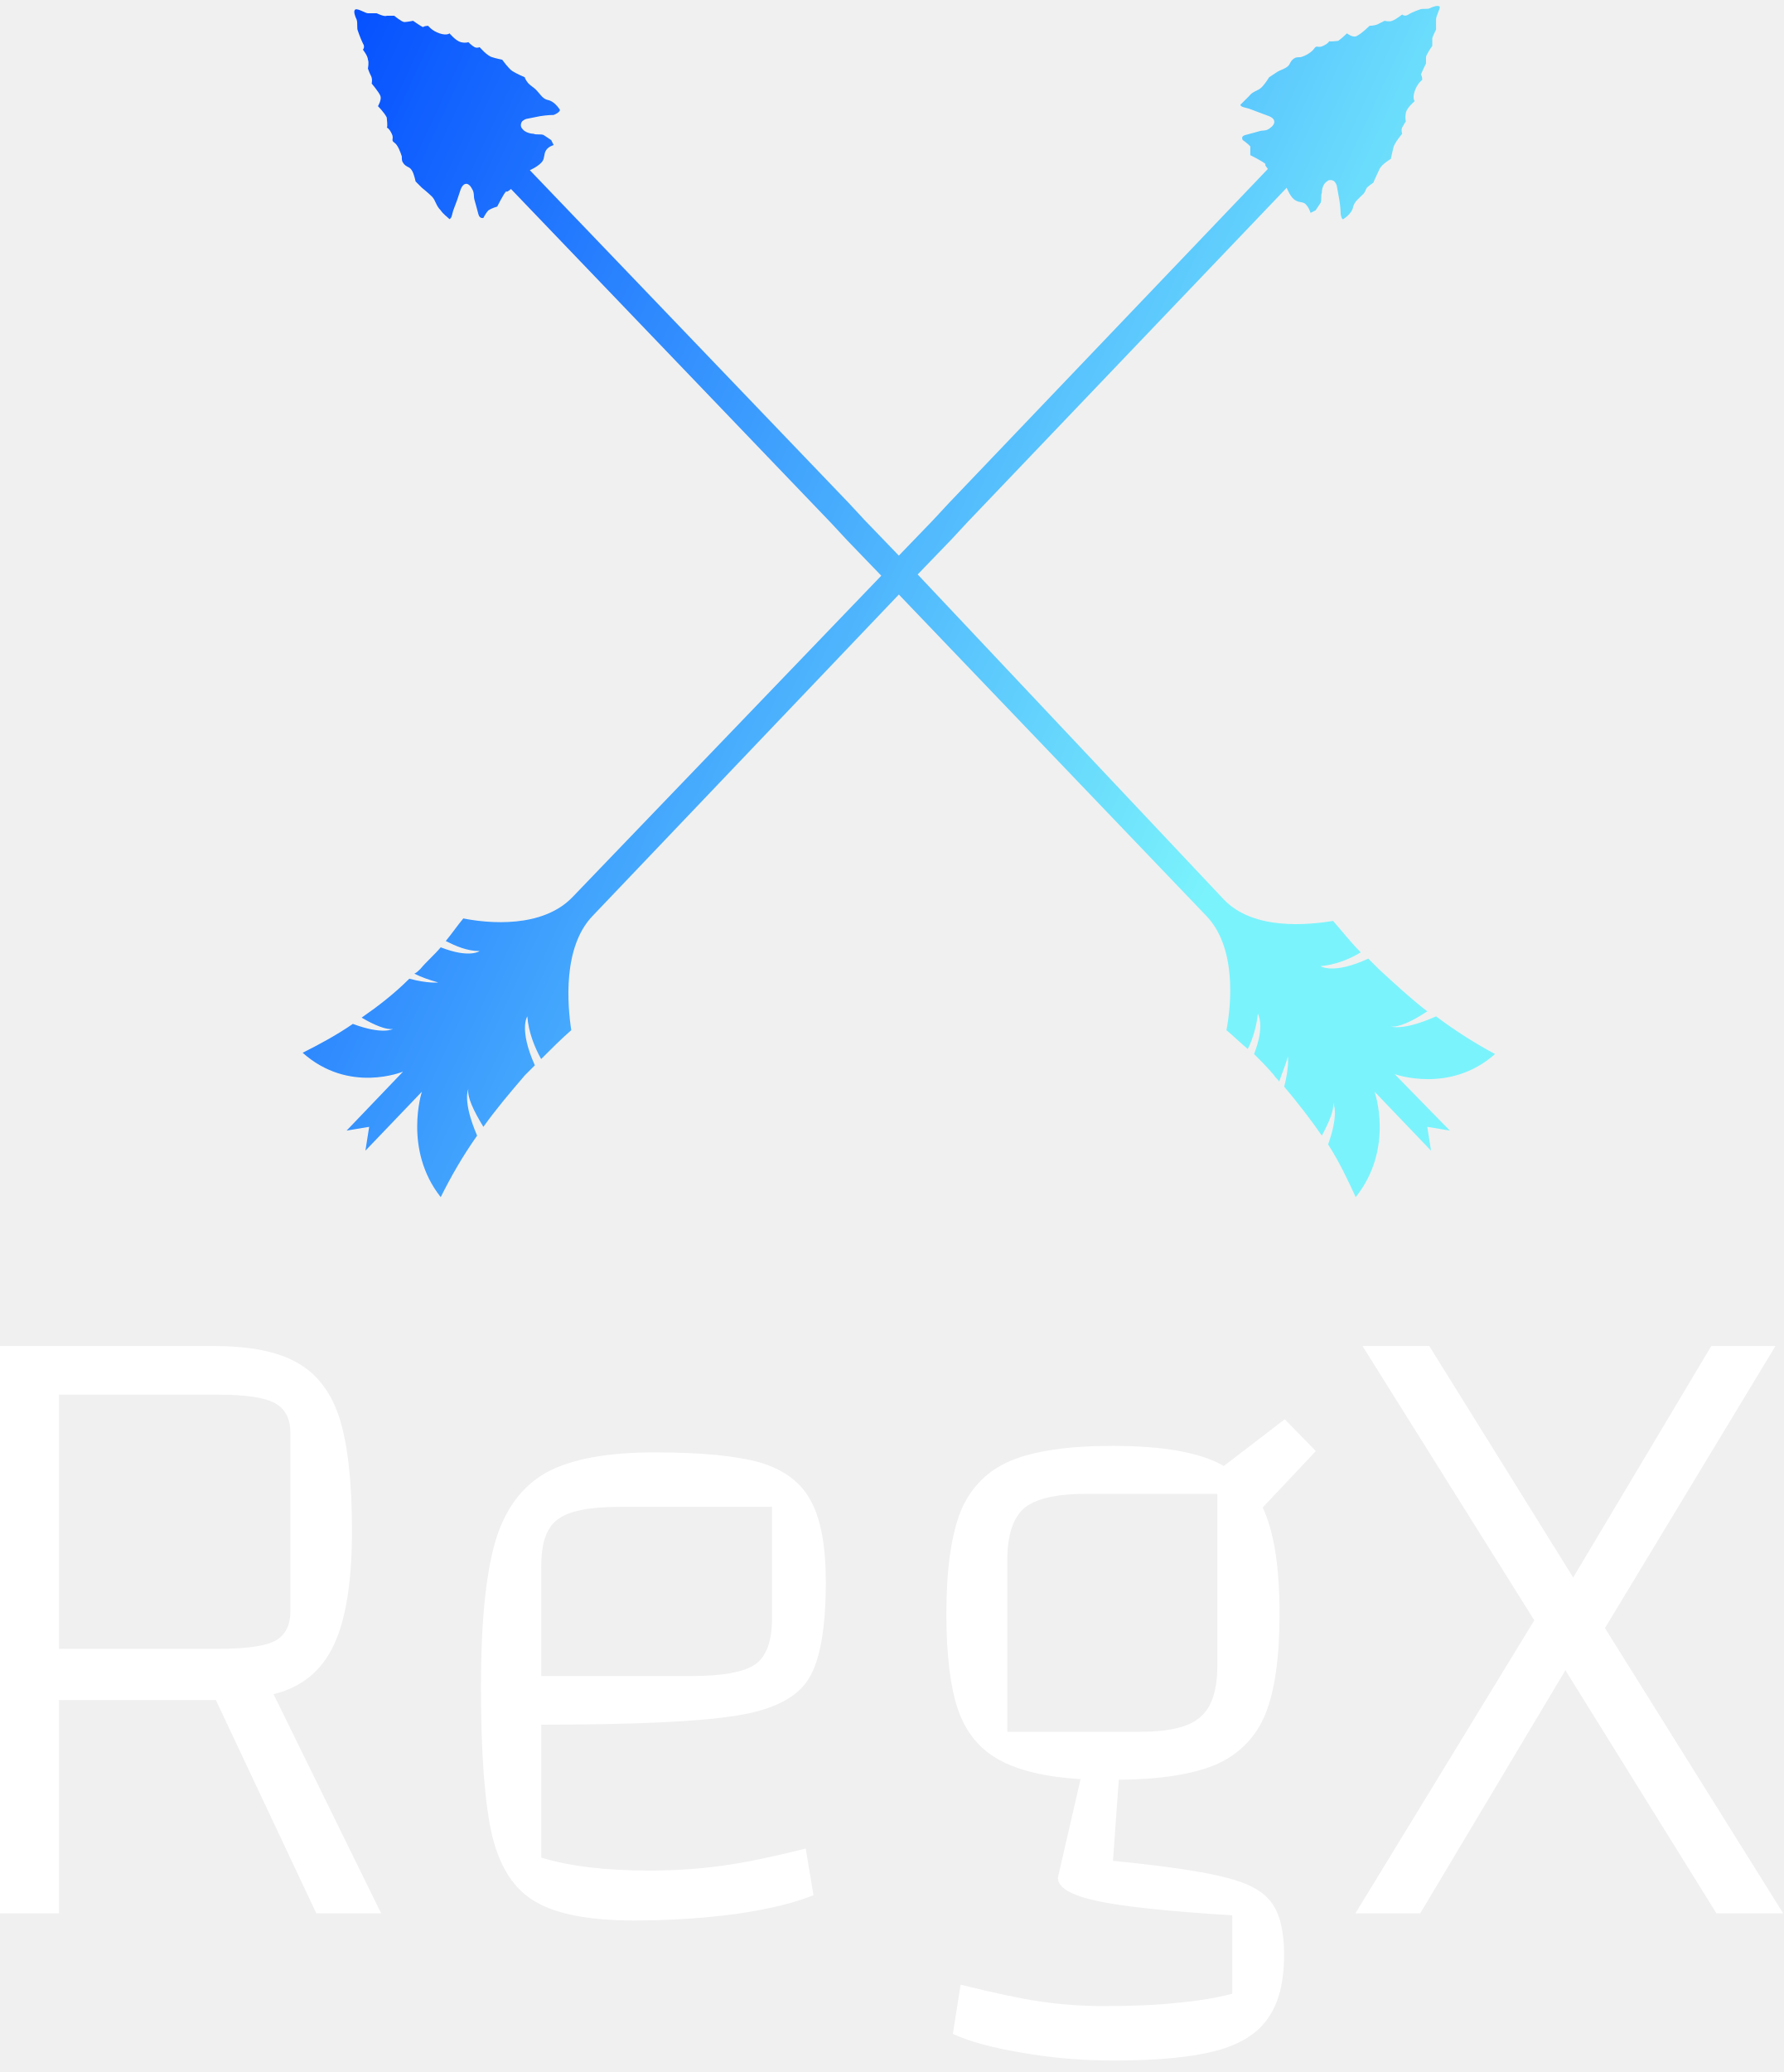
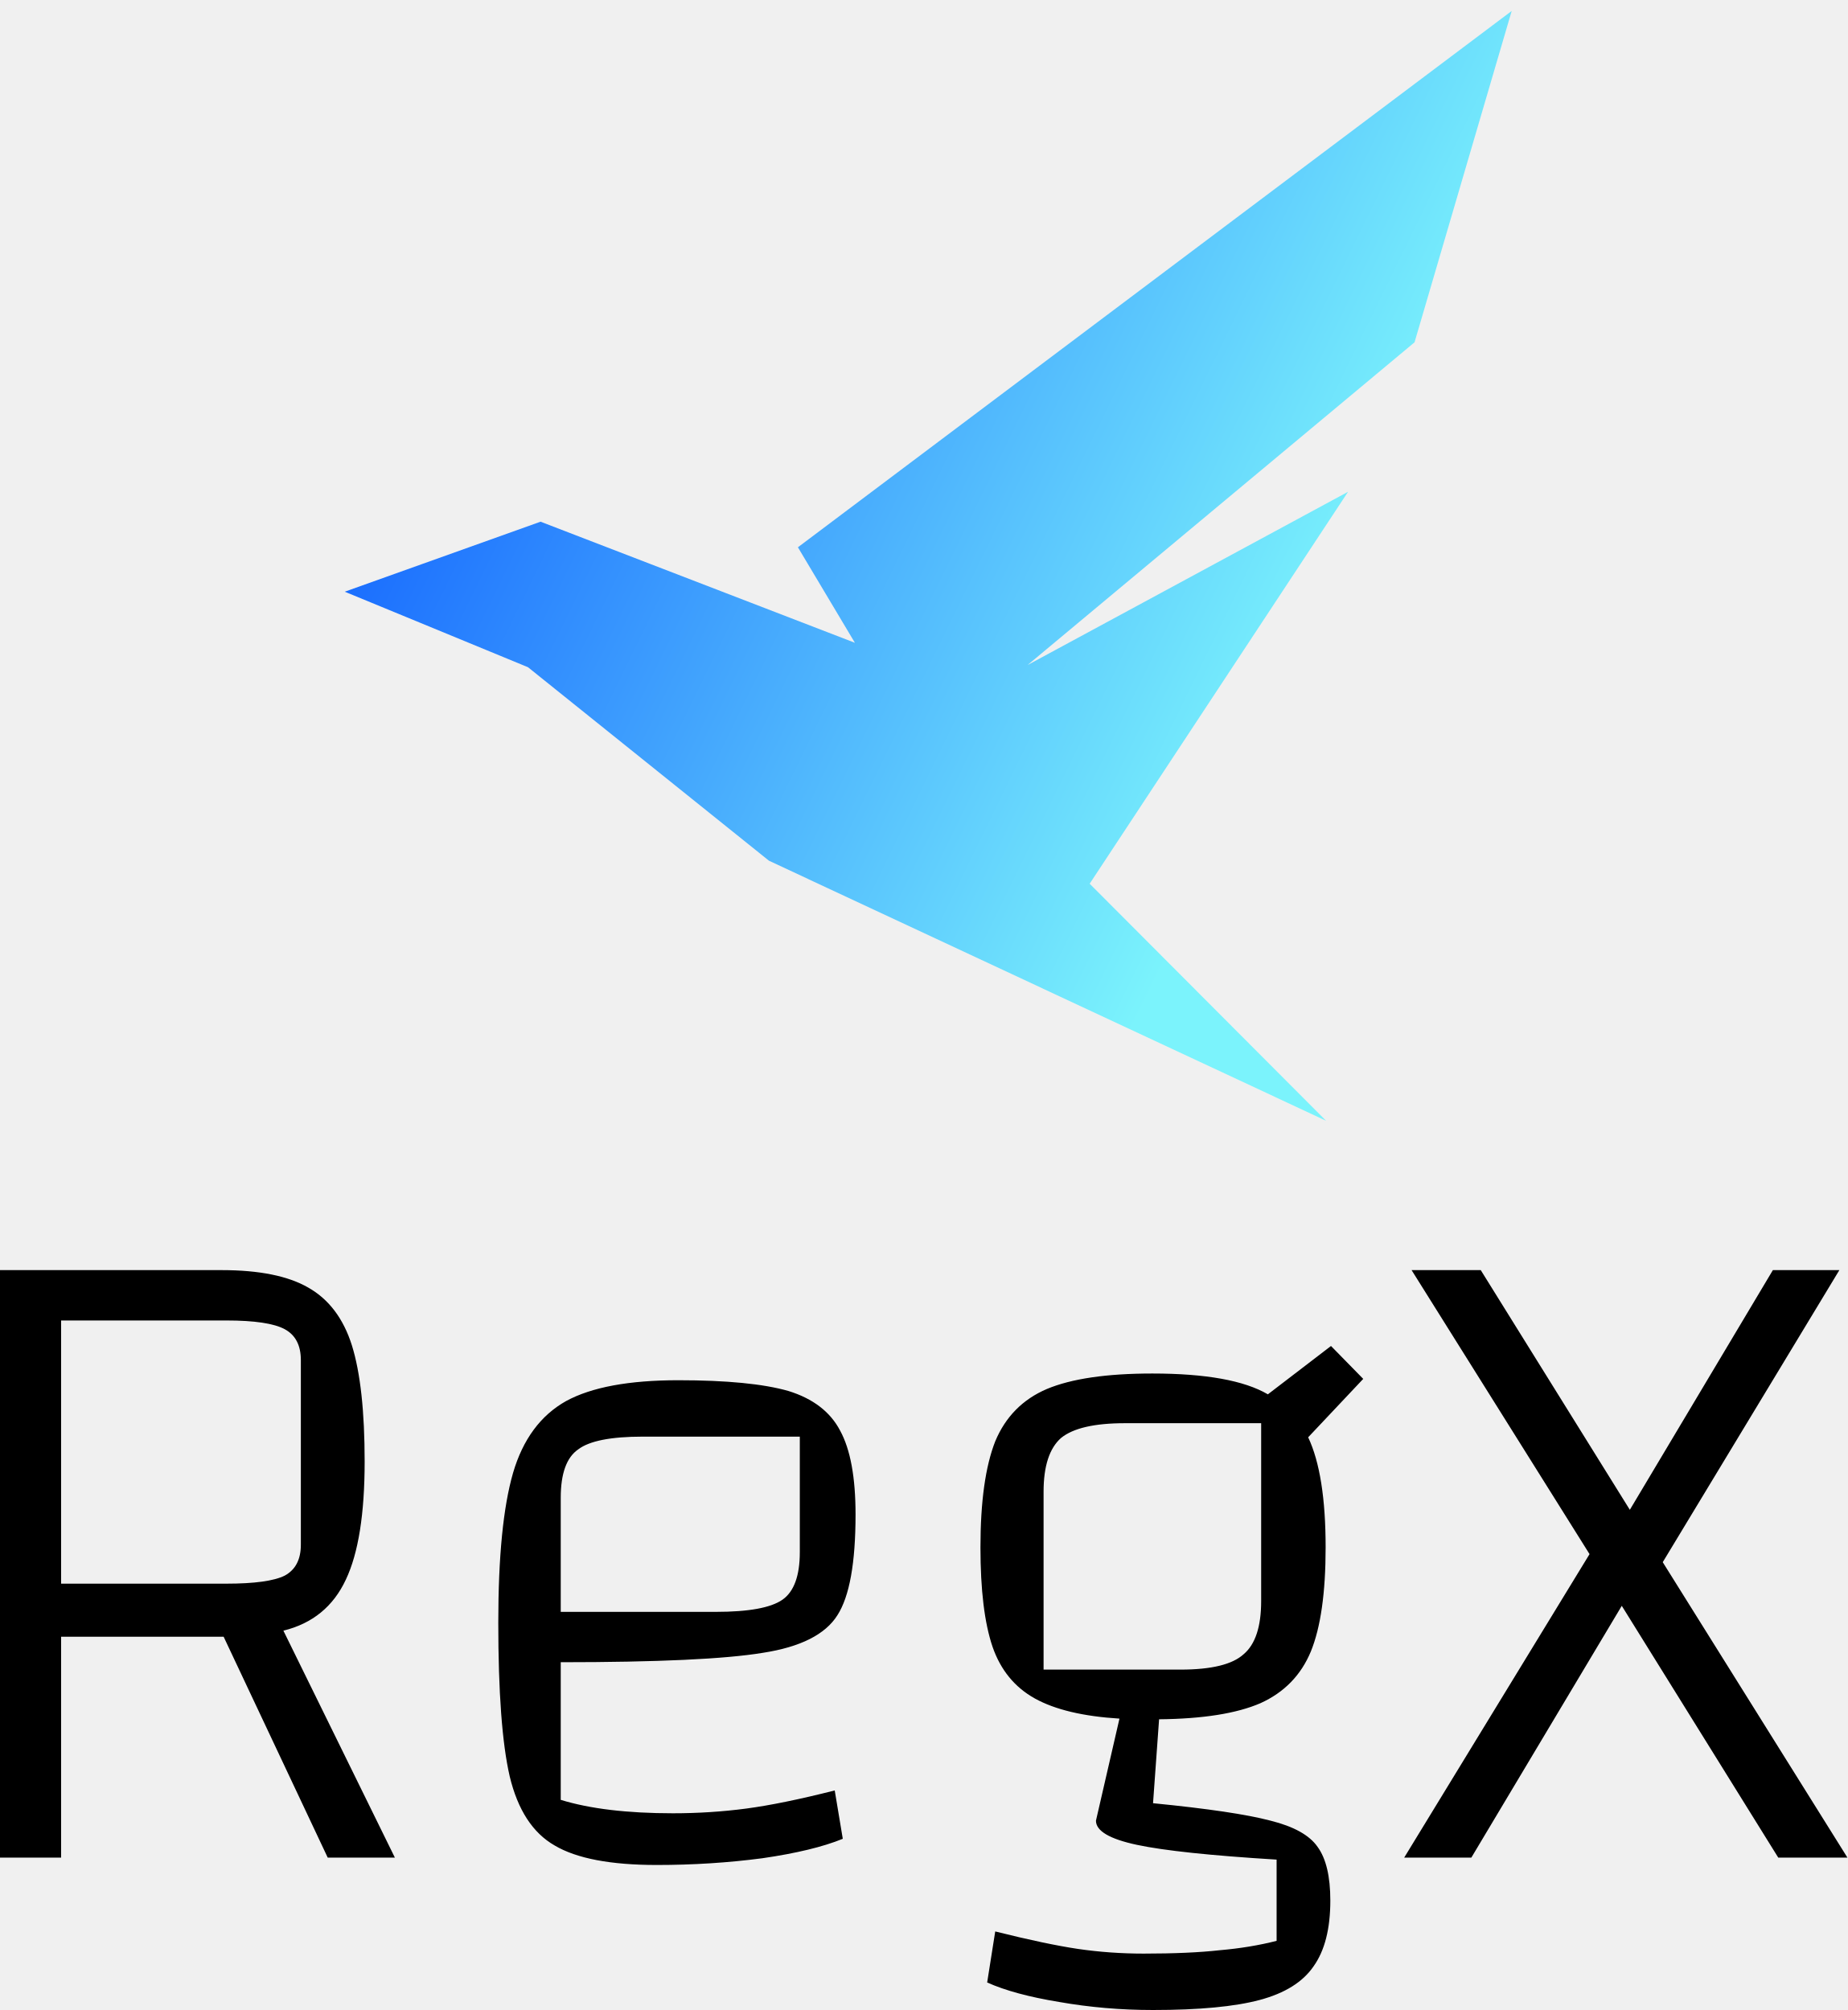
- <svg xmlns="http://www.w3.org/2000/svg" data-v-423bf9ae="" viewBox="0 0 149.782 174" class="iconAbove">
-   <g data-v-423bf9ae="" id="0eef86ad-98d8-48f2-a7ec-7c9f2aed3c40" fill="#FFFFFF" transform="matrix(5.444646,0,0,5.444646,-7.949182,67.13799)">
+ <svg xmlns="http://www.w3.org/2000/svg" data-v-423bf9ae="" viewBox="0 0 149.782 163" class="iconAbove">
+   <g data-v-423bf9ae="" id="262d178d-8231-47e9-ad74-e7d1fc1f5d29" fill="#000000" transform="matrix(5.444646,0,0,5.444646,-7.949182,57.10163)">
    <path d="M7.34 17.18L6.34 17.18L4.79 13.89L2.37 13.89L2.37 17.18L1.46 17.18L1.46 8.43L4.76 8.43Q5.60 8.43 6.05 8.69Q6.51 8.95 6.70 9.55Q6.89 10.16 6.89 11.28L6.89 11.28Q6.89 12.45 6.61 13.04Q6.33 13.64 5.68 13.80L5.68 13.80L7.34 17.18ZM2.37 9.18L2.37 13.10L4.83 13.10Q5.46 13.10 5.70 12.98Q5.94 12.85 5.94 12.52L5.94 12.52L5.94 9.77Q5.94 9.44 5.70 9.31Q5.46 9.18 4.83 9.18L4.83 9.18L2.37 9.18ZM11.48 16.52Q12.04 16.52 12.57 16.45Q13.10 16.38 13.89 16.18L13.89 16.18L14.01 16.90Q13.57 17.08 12.81 17.19Q12.05 17.29 11.24 17.29L11.24 17.29Q10.21 17.29 9.72 17.00Q9.23 16.72 9.05 15.97Q8.88 15.23 8.88 13.68L8.88 13.68Q8.88 12.21 9.10 11.45Q9.32 10.70 9.89 10.38Q10.46 10.07 11.56 10.07L11.56 10.07Q12.64 10.07 13.20 10.23Q13.75 10.40 13.97 10.82Q14.20 11.24 14.20 12.07L14.20 12.07Q14.20 13.15 13.93 13.57Q13.66 14 12.82 14.13Q11.97 14.27 9.81 14.27L9.81 14.27L9.81 16.32Q10.46 16.52 11.48 16.52L11.48 16.52ZM11.03 10.91Q10.32 10.91 10.07 11.10Q9.81 11.28 9.81 11.82L9.81 11.82L9.81 13.52L12.12 13.52Q12.85 13.52 13.11 13.34Q13.37 13.16 13.37 12.63L13.37 12.63L13.37 10.91L11.03 10.91ZM18.63 16.37Q19.85 16.49 20.38 16.63Q20.90 16.76 21.08 17.02Q21.27 17.28 21.27 17.82L21.27 17.82Q21.27 18.45 21.02 18.80Q20.78 19.15 20.22 19.30Q19.66 19.45 18.63 19.45L18.63 19.45Q17.91 19.45 17.23 19.33Q16.56 19.22 16.16 19.04L16.16 19.04L16.28 18.28Q17.04 18.47 17.51 18.54Q17.99 18.61 18.49 18.61L18.49 18.61Q19.17 18.61 19.62 18.56Q20.08 18.52 20.47 18.42L20.47 18.42L20.47 17.21Q19.00 17.12 18.39 16.99Q17.78 16.86 17.78 16.63L17.78 16.63L18.13 15.11Q17.32 15.06 16.87 14.81Q16.42 14.56 16.24 14.04Q16.06 13.51 16.06 12.56L16.06 12.56Q16.06 11.54 16.28 10.98Q16.51 10.43 17.05 10.20Q17.60 9.97 18.62 9.97L18.62 9.97Q19.81 9.97 20.34 10.28L20.34 10.28L21.28 9.56L21.76 10.05L20.94 10.92Q21.20 11.47 21.20 12.56L21.20 12.56Q21.20 13.57 20.98 14.11Q20.76 14.64 20.23 14.88Q19.70 15.11 18.72 15.12L18.72 15.12L18.63 16.37ZM17.00 11.73L17.00 14.38L19.04 14.38Q19.73 14.38 19.98 14.15Q20.24 13.93 20.24 13.36L20.24 13.36L20.24 10.71L18.21 10.71Q17.53 10.71 17.26 10.93Q17.00 11.16 17.00 11.73L17.00 11.73ZM28.97 17.18L27.94 17.18L25.61 13.43L23.37 17.18L22.37 17.18L25.13 12.66L22.48 8.43L23.51 8.43L25.73 12.00L27.86 8.43L28.85 8.43L26.22 12.78L28.97 17.18Z" />
  </g>
  <defs data-v-423bf9ae="">
-     <linearGradient data-v-423bf9ae="" gradientTransform="rotate(25)" id="3c7c298f-440a-41ff-8bd7-95d85ebd07db" x1="0%" y1="0%" x2="100%" y2="0%">
+     <linearGradient data-v-423bf9ae="" gradientTransform="rotate(25)" id="a65f7b2b-d677-48ef-a234-5f6ce03e9234" x1="0%" y1="0%" x2="100%" y2="0%">
      <stop data-v-423bf9ae="" offset="0%" style="stop-color: rgb(0, 73, 255); stop-opacity: 1;" />
      <stop data-v-423bf9ae="" offset="100%" style="stop-color: rgb(123, 243, 252); stop-opacity: 1;" />
    </linearGradient>
  </defs>
-   <g data-v-423bf9ae="" id="d7d0ad72-3c80-4110-804b-b23b1914e765" transform="matrix(1.054284,0,0,1.054284,22.78579,-2.154672)" stroke="none" fill="url(#3c7c298f-440a-41ff-8bd7-95d85ebd07db)">
-     <path d="M89.5 87.6s4.4 1.6 8-1.6c-1.5-.8-3.1-1.8-4.7-3-2.7 1.2-3.6.8-3.6.8.6.1 1.7-.4 2.9-1.2-1.3-1-2.6-2.2-3.9-3.4l-.8-.8c-2.8 1.3-3.8.6-3.8.6 1.2-.1 2.4-.6 3.2-1.1-.8-.8-1.5-1.7-2.2-2.5-1.9.3-6.3.8-8.7-1.7L51.5 47.8l2.7-2.8 1.3-1.4L80.9 17s.3.8.7 1c.3.2.6.1.8.3.3.3.4.7.4.7l.4-.2.4-.6c.1-.2 0-.6.1-.8 0-.3.1-.7.4-.9.2-.2.5-.1.6 0s.2.3.2.4l.2 1.1s.1.6.1 1.1c.1.5.2.4.2.4s.7-.4.8-1c.1-.4.5-.7.8-1 .2-.2.2-.5.4-.6.1-.1.4-.3.4-.3s.3-.7.5-1.1.9-.8.9-.8.1-.5.2-.9.7-1.1.7-1.1-.1-.3 0-.5.3-.5.3-.5-.1-.2 0-.7c.1-.4.7-.9.7-.9s-.2-.2 0-.8.6-.9.6-.9 0-.3-.1-.4c0-.1.4-.9.4-.9v-.5c0-.2.5-.9.5-.9v-.6c0-.1.3-.7.3-.7v-.8c0-.3.3-.8.3-1-.1-.2-.6 0-.8.1s-.6 0-.8.1c0 0-.6.2-.9.4s-.5 0-.5 0-.5.4-.8.5c-.2.1-.6 0-.6 0l-.6.3c-.3.1-.6.1-.6.1s-.6.6-1 .8c-.3.2-.8-.2-.8-.2s-.4.4-.7.6c-.1 0-.8.1-.7 0-.1.2-.3.3-.5.4-.4.2-.5-.1-.7.2s-.7.6-1.1.7c-.2 0-.4 0-.5.1-.2.1-.3.3-.4.5-.2.3-.7.4-1 .6l-.6.4s-.3.5-.6.8-.7.3-1 .7l-.7.7c.1.2.4.2.7.3l.8.3.8.3c.5.2.6.6 0 1-.3.2-.5.1-.8.2 0 0-.7.2-1.1.3s-.2.4-.2.4.3.2.6.5v.7s1 .5 1.2.7c.1.1-.2-.1.2.4L54 42.1l-1.3 1.4-2.7 2.8-2.7-2.8-1.3-1.4-25.4-26.5s.7-.3 1-.7c.2-.3.1-.6.3-.9s.6-.4.6-.4l-.2-.4-.6-.4c-.2-.1-.6 0-.8-.1-.2 0-.7-.1-.9-.4-.2-.2-.1-.5 0-.6s.3-.2.4-.2l1-.2s.6-.1 1.1-.1c.5-.2.5-.4.5-.4s-.4-.7-1-.8c-.4-.1-.6-.5-.9-.8-.2-.2-.4-.3-.6-.5-.1-.1-.3-.4-.3-.5 0 0-.7-.3-1-.5s-.8-.9-.8-.9-.5-.1-.8-.2c-.4-.1-1-.8-1-.8s-.2.1-.4 0-.5-.4-.5-.4-.2.1-.6 0-.9-.7-.9-.7-.2.2-.8 0-.9-.6-.9-.6-.3 0-.4.1c-.1 0-.8-.5-.8-.5s-.5.1-.7.1-.8-.5-.8-.5h-.6c-.2.1-.8-.2-.8-.2h-.7c-.2 0-.8-.4-1-.3s0 .6.1.8c.1.3 0 .7.1.9 0 0 .2.6.4 1 .2.3 0 .5 0 .5s.4.5.4.8c.1.2 0 .7 0 .7s.1.3.2.5c.2.3.1.7.1.7s.6.7.7 1-.2.8-.2.8.5.5.7.9c0 .1.1.8 0 .8.2.1.3.3.4.5.2.4-.1.5.2.7s.5.8.6 1.1c0 .2 0 .4.1.5.1.2.3.3.5.4.3.2.4.7.5 1.1l.5.5s.5.4.8.7.3.7.7 1.1c.2.3.5.5.7.7.2-.1.2-.4.3-.7l.3-.8.3-.9c.2-.5.6-.6.9 0 .2.3.1.6.2.9 0 0 .2.7.3 1.1s.4.3.4.3.2-.4.4-.6c.3-.2.7-.3.7-.3s.5-1 .7-1.2c.1-.1-.1.2.4-.2l25.5 26.6 1.3 1.4 2.7 2.8L24 73.5c-2.4 2.5-6.7 2.1-8.7 1.7-.5.6-.9 1.2-1.4 1.8.8.4 1.7.8 2.7.8 0 0-.8.6-3.1-.3-.5.6-1.1 1.1-1.6 1.7-.2.2-.3.3-.5.4.6.3 1.2.5 1.9.7 0 0-.8.1-2.3-.3-1.2 1.2-2.5 2.2-3.8 3.1 1 .6 2 1 2.5.9 0 0-.8.5-3.2-.4-1.3.9-2.8 1.7-4 2.3 3.7 3.3 8 1.5 8 1.5L6 92.1l1.8-.3-.3 1.9L12 89s-1.5 4.6 1.5 8.4c.8-1.6 1.7-3.2 2.9-4.9-1.2-2.8-.7-3.7-.7-3.7-.1.6.4 1.7 1.2 3 1-1.4 2.1-2.7 3.3-4.1l.8-.8c-1.3-2.9-.6-3.9-.6-3.9.1 1.3.6 2.5 1.1 3.4.8-.8 1.6-1.6 2.4-2.3-.3-2-.7-6.6 1.7-9.1L50 49.4 74.5 75c2.4 2.5 2 7 1.6 9.1.6.5 1.1 1 1.7 1.5.4-.8.7-1.8.8-2.8 0 0 .6.9-.3 3.2.5.5 1.1 1.1 1.6 1.7.1.2.3.3.4.5.2-.6.5-1.3.7-2 0 0 .1.9-.3 2.4q1.65 1.95 3 3.9c.6-1.1 1-2.1.9-2.6 0 0 .5.8-.4 3.3.9 1.4 1.6 2.9 2.2 4.2 3.1-3.9 1.5-8.4 1.5-8.4l4.5 4.7-.3-1.9 1.8.3z" />
+   <g data-v-423bf9ae="" id="ecf50c7b-c062-403e-95db-0417b86690f2" transform="matrix(3.64653,0,0,3.64653,27.01606,-2.352765)" stroke="none" fill="url(#a65f7b2b-d677-48ef-a234-5f6ce03e9234)">
+     <path d="M22.075 25.57 9.689 19.787 4.33 15.483.256 13.804l4.354-1.557 2.435.938 1.7.655 2.854 1.1-1.267-2.124L26.202.889l-2.16 7.369-8.604 7.177 7.126-3.853-5.745 8.716z" />
  </g>
</svg>
